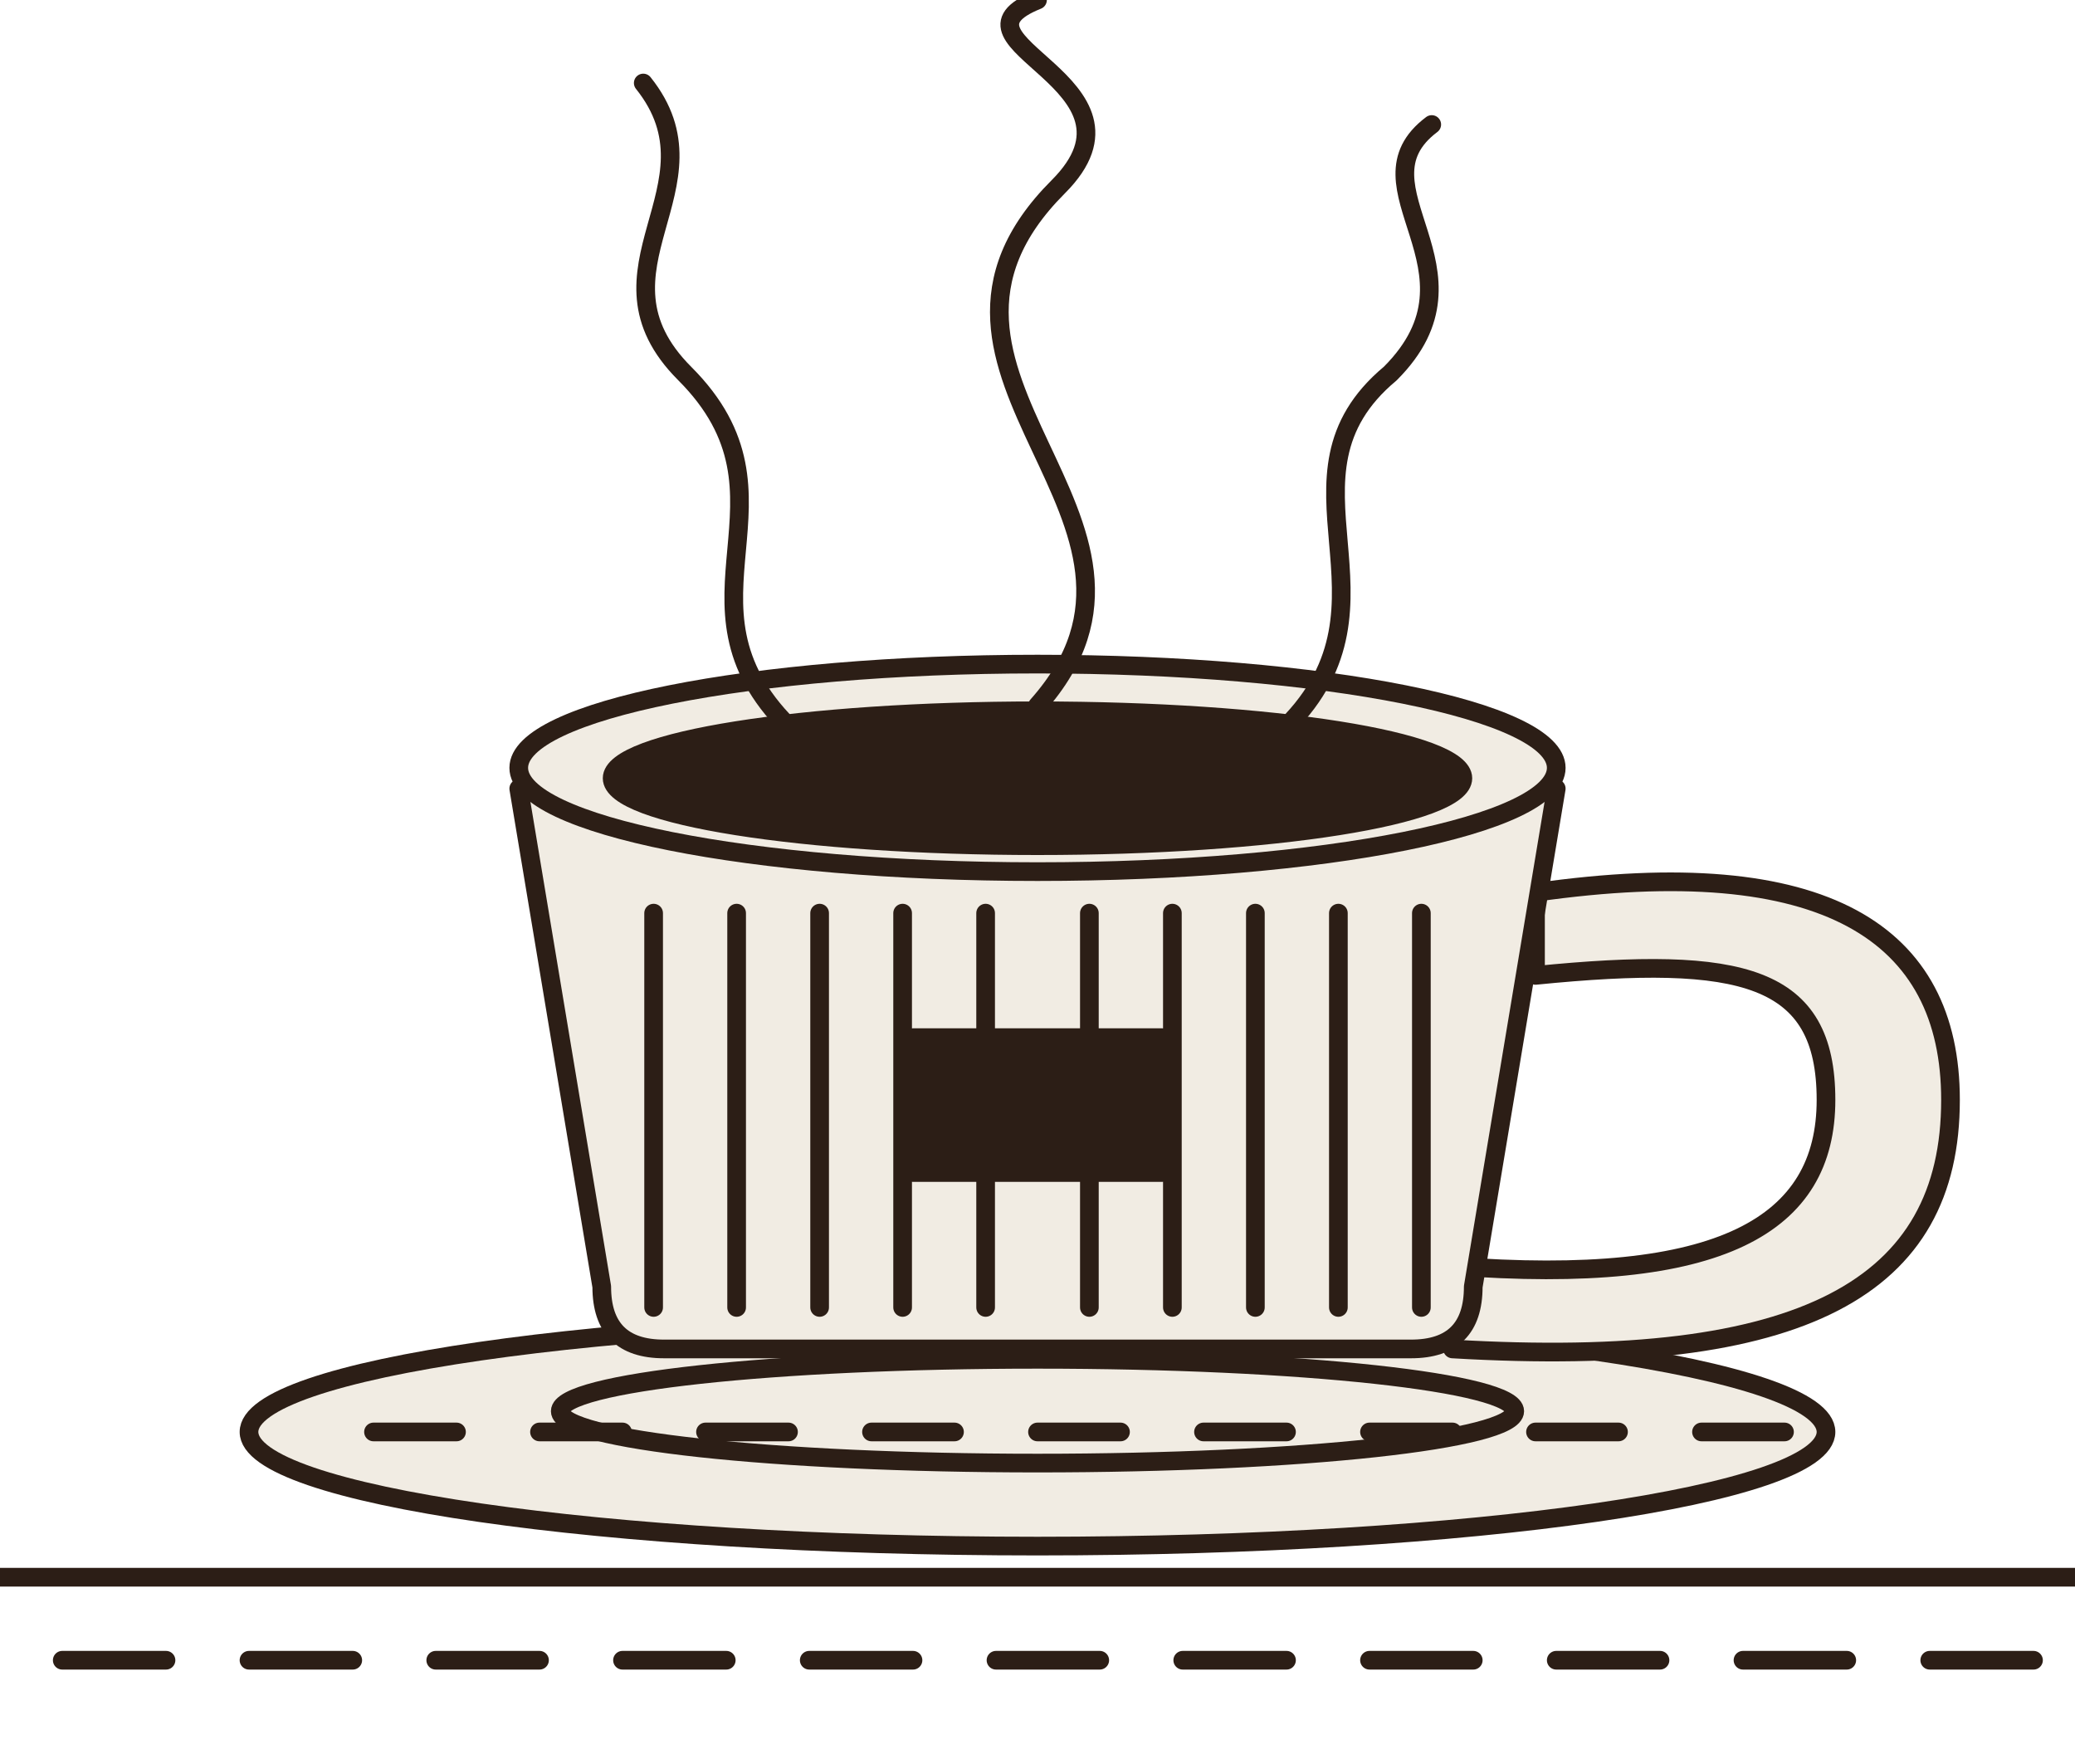
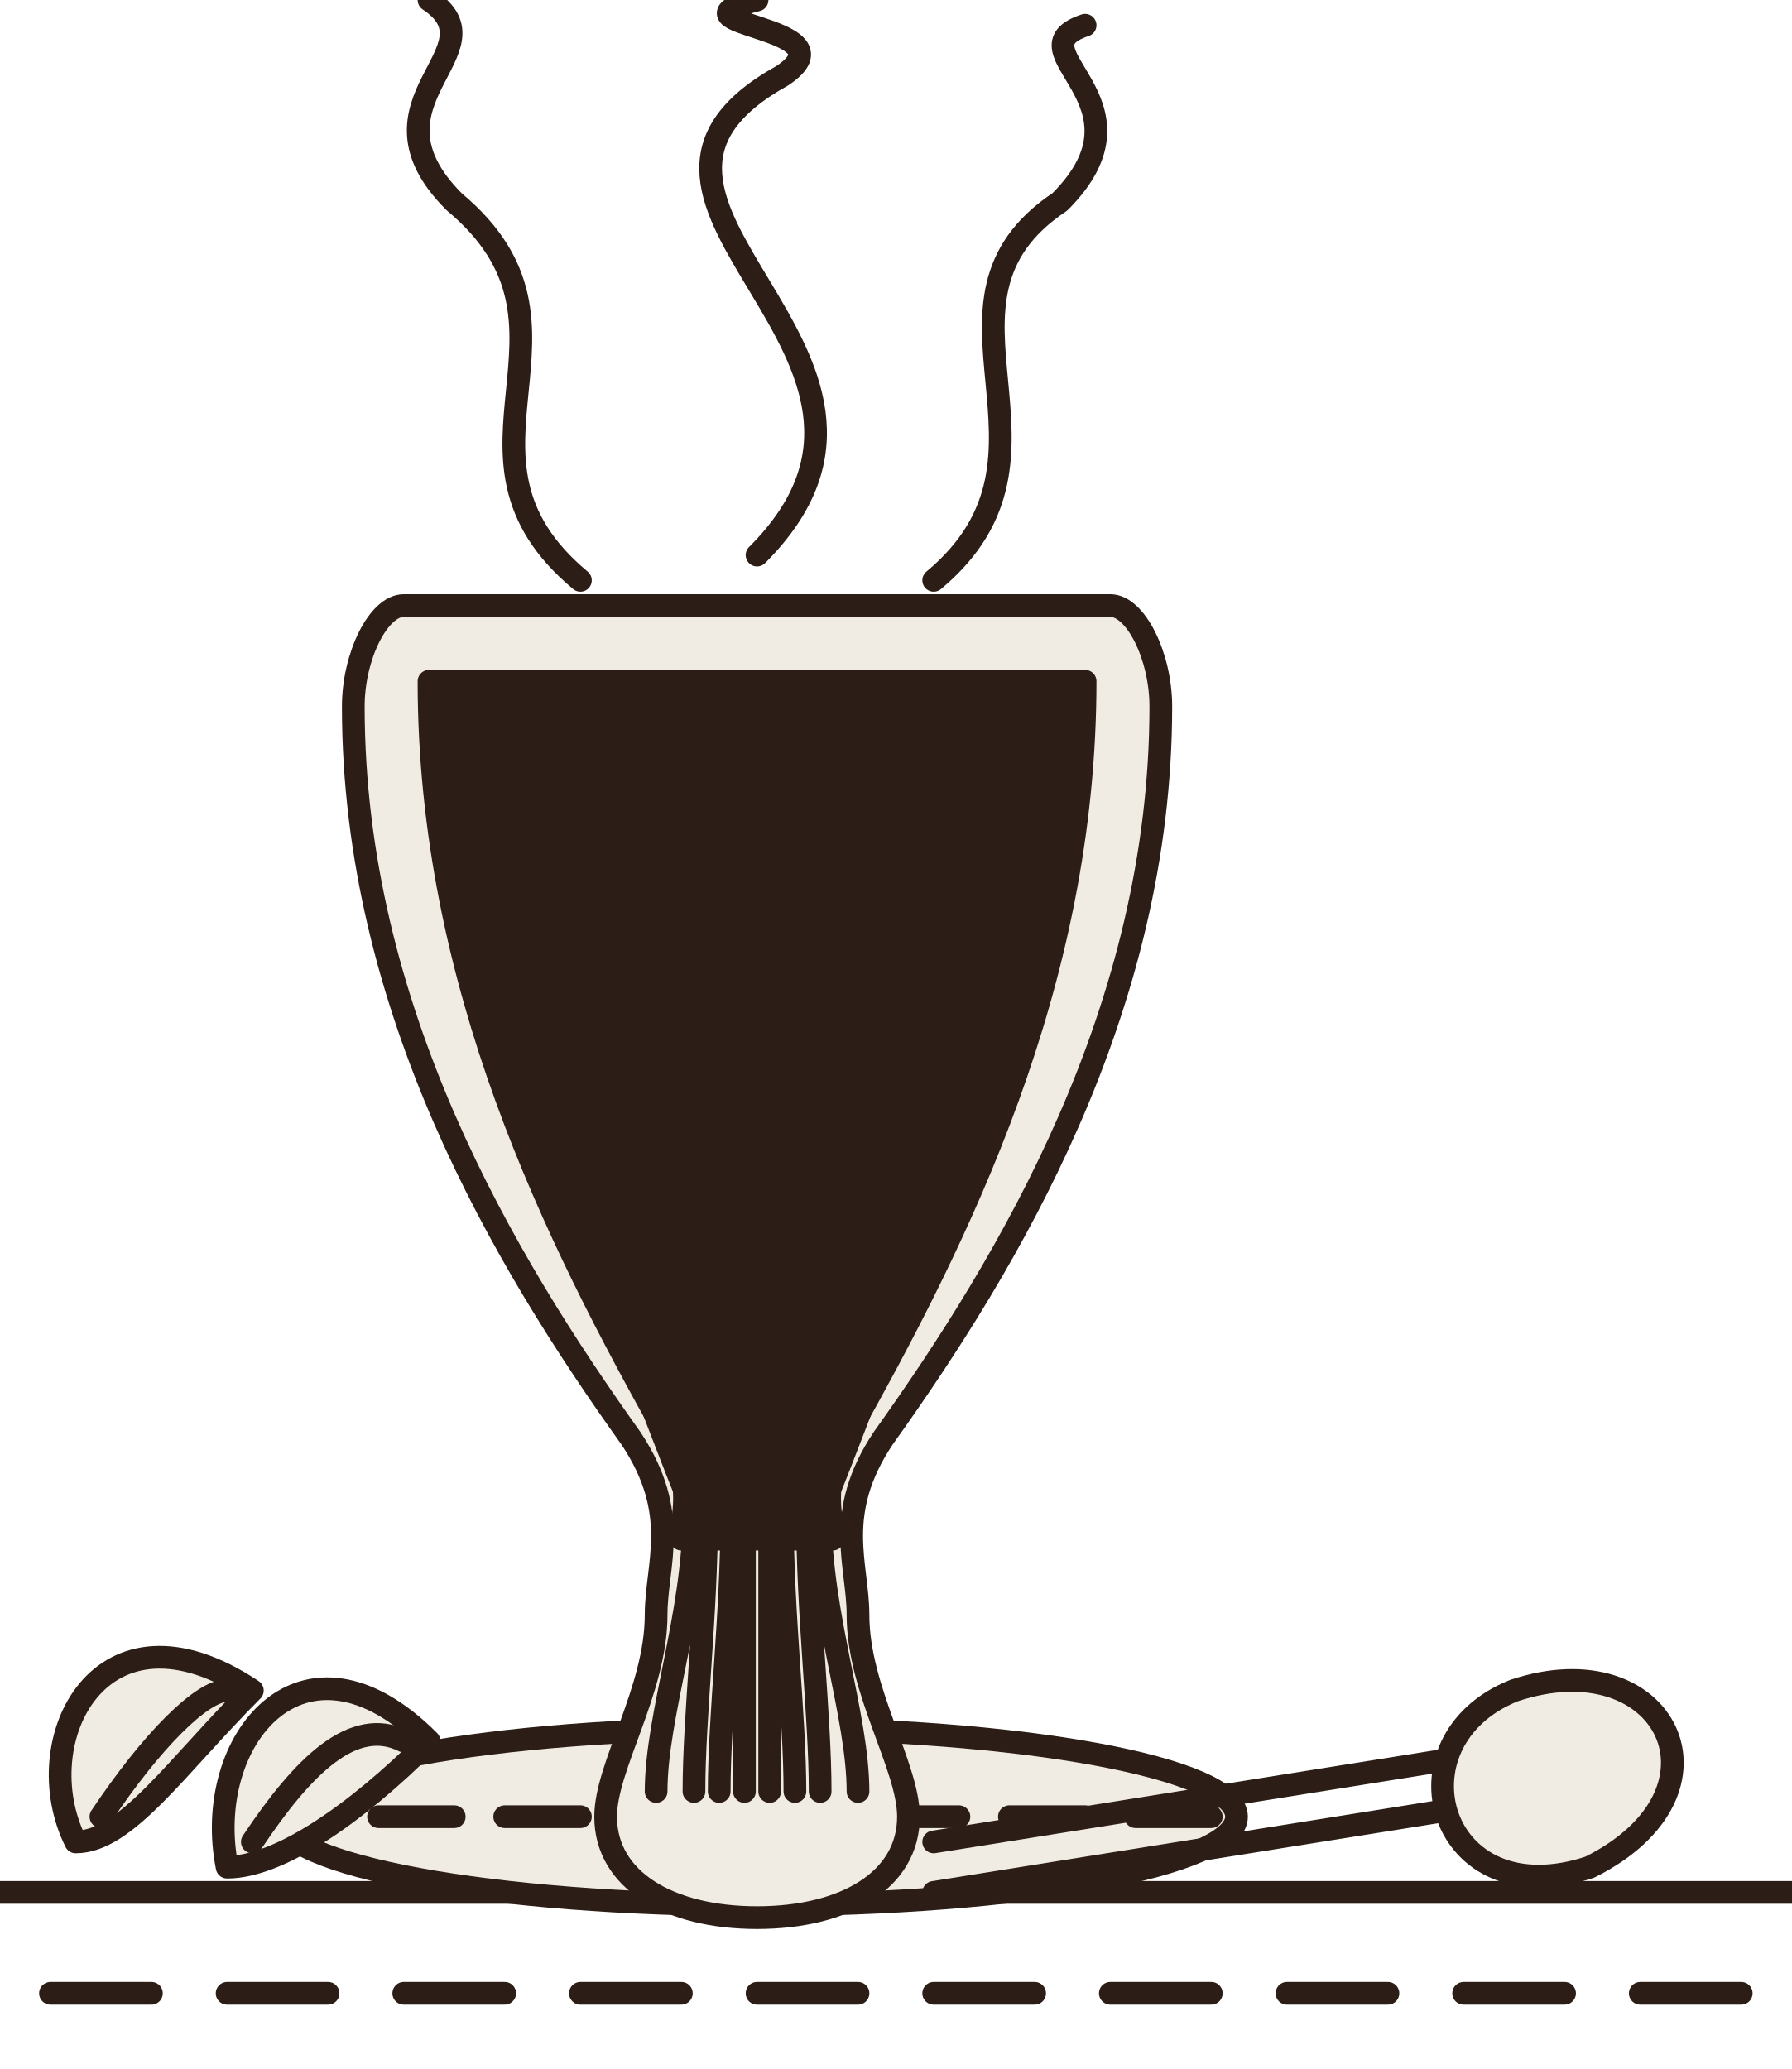
- <svg xmlns="http://www.w3.org/2000/svg" viewBox="0 0 200 170">
+ <svg xmlns="http://www.w3.org/2000/svg" viewBox="40 0 142 164" role="img" aria-label="A glass of tea with steam">
  <style>
    .ln,.sh,.solid{
      stroke:#2C1E16;
      stroke-width:1.8;
      stroke-linecap:round;
      stroke-linejoin:round;
    }
    .ln{fill:none}
    .sh{fill:#F1ECE3}
    .solid{fill:#2C1E16}
    .steam{animation:steam 7s ease-in-out infinite}
    @keyframes steam{0%,100%{opacity:.22}50%{opacity:.6}}
    @media (prefers-reduced-motion:reduce){.steam{animation:none}}
  </style>
-   <path class="ln" d="M0 152 H200" />
-   <path class="ln" d="M6 160 h10 M24 160 h10 M42 160 h10 M60 160 h10 M78 160 h10 M96 160 h10 M114 160 h10 M132 160 h10 M150 160 h10 M168 160 h10 M186 160 h10" />
-   <ellipse class="sh" cx="100" cy="138" rx="76" ry="11" />
-   <ellipse class="ln" cx="100" cy="136" rx="46" ry="5" />
-   <path class="ln" d="M36 138 h8 M52 138 h8 M68 138 h8 M84 138 h8 M100 138 h8 M116 138 h8 M132 138 h8 M148 138 h8 M164 138 h8" />
-   <path class="sh" d="M148 86 C176 82 188 90 188 106 C188 124 174 132 140 130 L140 122 C166 124 176 118 176 106 C176 94 168 92 148 94 Z" />
-   <path class="sh" d="M50 76 L58 124 Q58 130 64 130 L136 130 Q142 130 142 124 L150 76 Z" />
-   <path class="ln" d="M63 88 V126 M71 88 V126 M79 88 V126 M87 88 V126 M95 88 V126 M105 88 V126 M113 88 V126 M121 88 V126 M129 88 V126 M137 88 V126" />
-   <rect class="solid" x="88" y="100" width="24" height="13" />
-   <ellipse class="sh" cx="100" cy="74" rx="50" ry="10" />
-   <ellipse class="solid" cx="100" cy="75" rx="41" ry="6.5" />
+   <path class="ln" d="M40 150 H182" />
+   <path class="ln" d="M44 158 h8 M58 158 h8 M72 158 h8 M86 158 h8 M100 158 h8 M114 158 h8 M128 158 h8 M142 158 h8 M156 158 h8 M170 158 h8" />
+   <ellipse class="sh" cx="100" cy="144" rx="38" ry="7" />
+   <path class="ln" d="M70 144 h6 M80 144 h6 M90 144 h6 M100 144 h6 M110 144 h6 M120 144 h6 M130 144 h6" />
+   <path class="sh" d="M46 146 C42 138 48 126 60 134 C54 140 50 146 46 146 Z" />
+   <path class="ln" d="M48 144 C52 138 56 134 58 134" />
+   <path class="sh" d="M58 148 C56 138 64 128 74 138 C68 144 62 148 58 148 Z" />
+   <path class="ln" d="M60 146 C64 140 68 136 72 138" />
+   <path class="ln" d="M114 146 L164 138" />
+   <path class="ln" d="M114 150 L164 142" />
+   <path class="sh" d="M160 134 C172 130 178 142 166 148 C154 152 150 138 160 134 Z" />
+   <path class="sh" d="M72 48 C70 48 68 52 68 56 C68 80 80 100 90 114 C94 120 92 124 92 128 C92 134 88 140 88 144 C88 149 93 152 100 152 C107 152 112 149 112 144 C112 140 108 134 108 128 C108 124 106 120 110 114 C120 100 132 80 132 56 C132 52 130 48 128 48 Z" />
+   <path class="solid" d="M74 54 C74 78 84 98 93 114 C95 118 94 120 94 122 L106 122 C106 120 105 118 107 114 C116 98 126 78 126 54 Z" />
+   <path class="ln" d="M80 56 C80 80 87 100 95 120 C95 128 92 136 92 142 M86 56 C86 80 91 100 96 120 C96 128 95 136 95 142 M92 56 C92 80 95 100 98 120 C98 128 97 136 97 142 M97 56 C97 80 98 100 99 120 C99 128 99 136 99 142 M103 56 C103 80 102 100 101 120 C101 128 101 136 101 142 M108 56 C108 80 105 100 102 120 C102 128 103 136 103 142 M114 56 C114 80 109 100 104 120 C104 128 105 136 105 142 M120 56 C120 80 113 100 105 120 C105 128 108 136 108 142" />
  <g class="steam">
-     <path class="ln" d="M76 70 C64 58 78 48 66 36 C56 26 70 18 62 8" />
-     <path class="ln" d="M100 68 C116 50 84 36 102 18 C112 8 90 4 100 0" />
-     <path class="ln" d="M124 70 C136 58 122 46 134 36 C144 26 130 18 138 12" />
+     <path class="ln" d="M86 46 C74 36 88 26 76 16 C68 8 80 4 74 0" />
+     <path class="ln" d="M100 44 C116 28 84 16 102 6 C108 2 92 2 100 0" />
+     <path class="ln" d="M114 46 C126 36 112 24 124 16 C132 8 120 4 126 2" />
  </g>
</svg>
